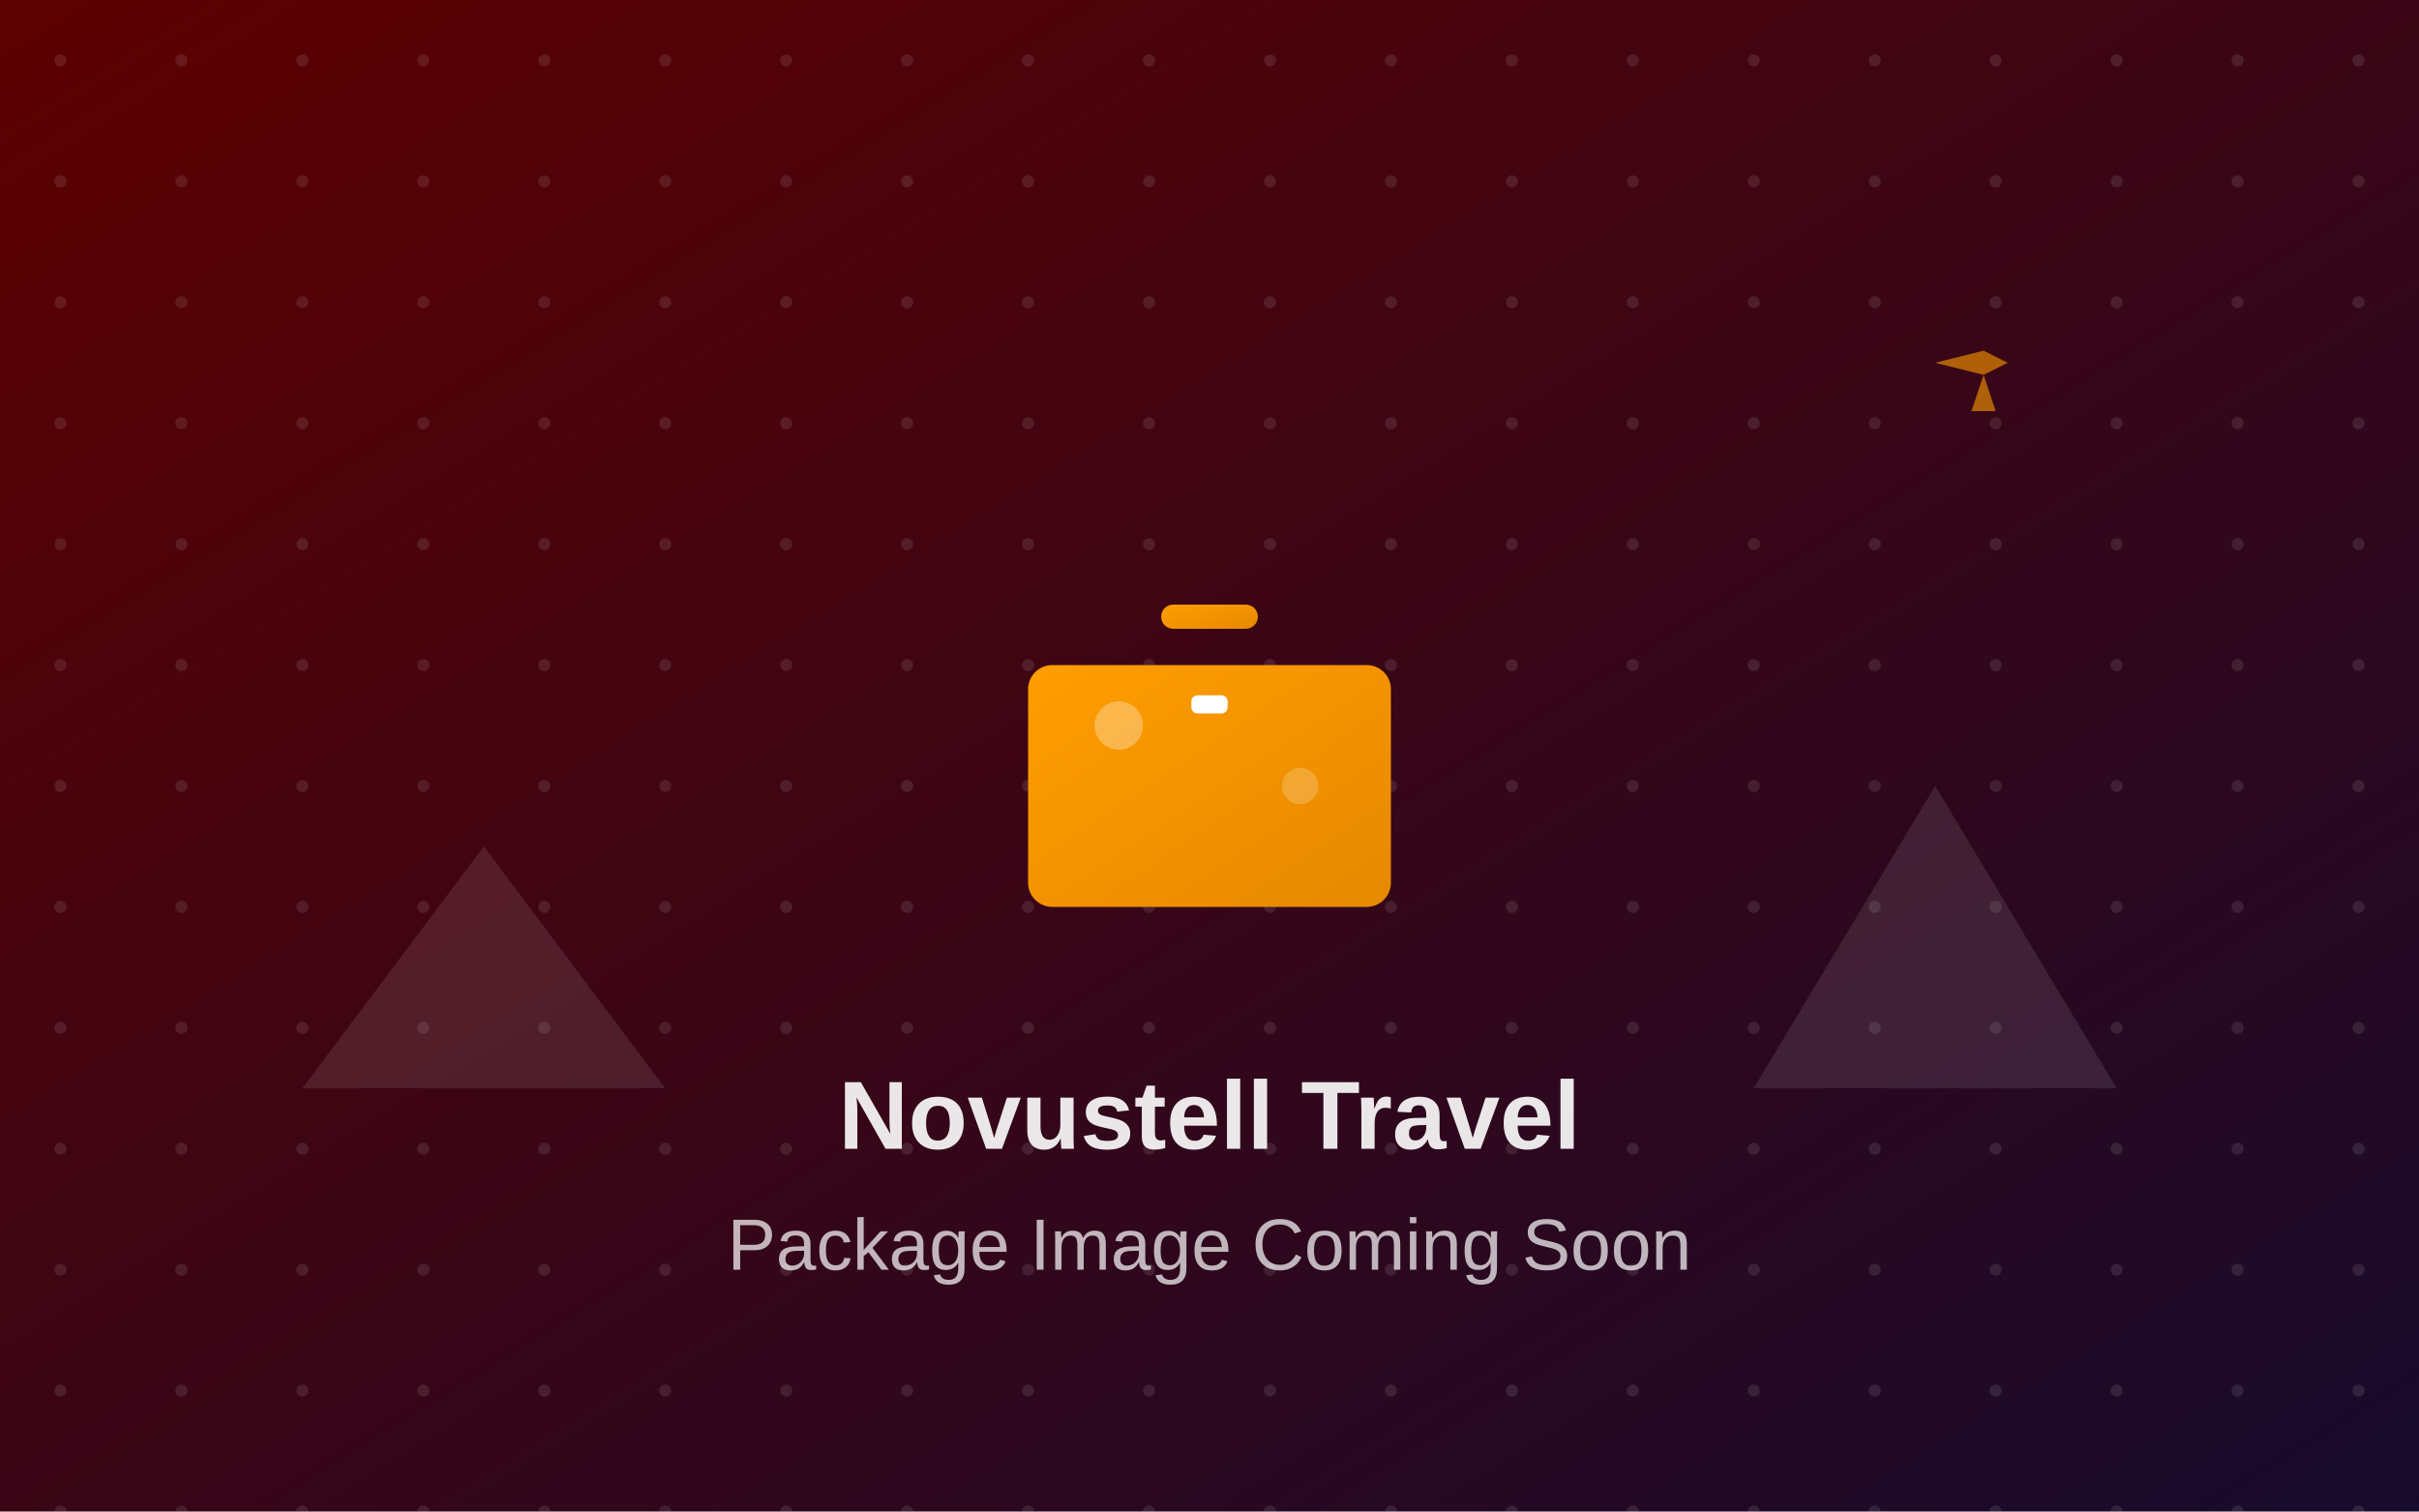
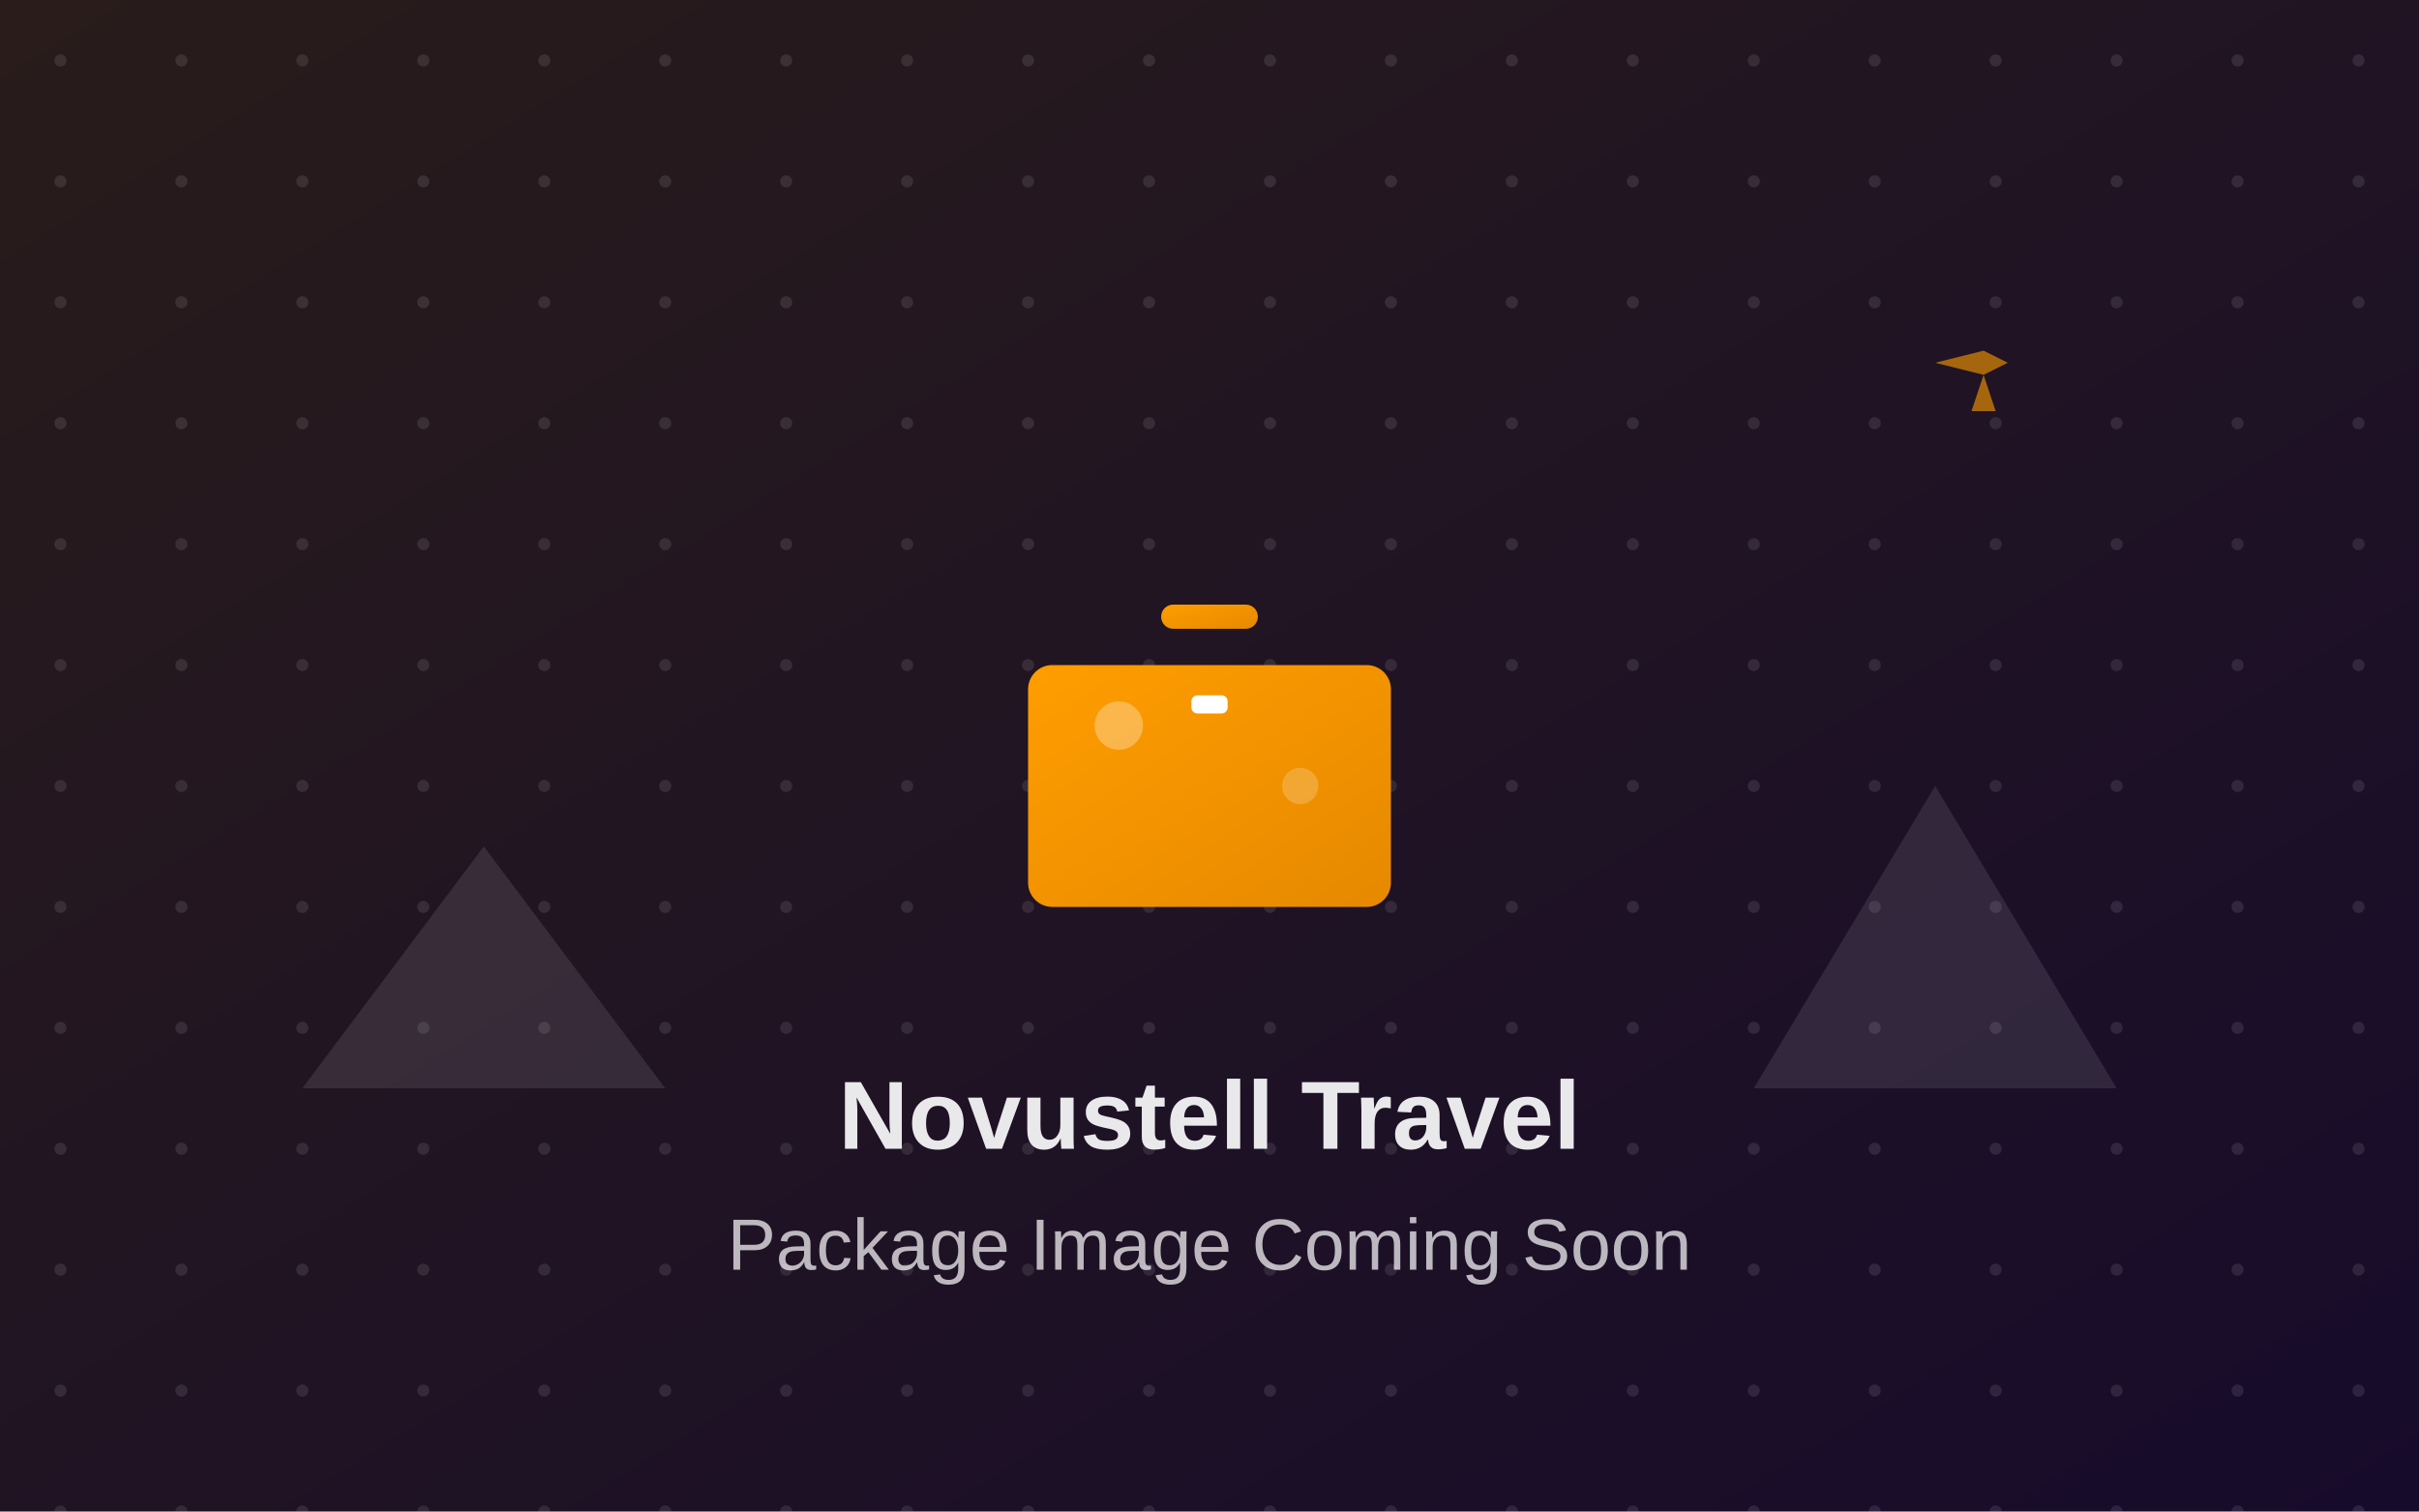
<svg xmlns="http://www.w3.org/2000/svg" width="400" height="250" viewBox="0 0 400 250">
  <defs>
    <linearGradient id="bgGradient" x1="0%" y1="0%" x2="100%" y2="100%">
-       <stop offset="0%" style="stop-color:#5d0000;stop-opacity:1" />
+       <stop offset="0%" style="stop-color:#291c1b;stop-opacity:1" />
      <stop offset="100%" style="stop-color:#170b2c;stop-opacity:1" />
    </linearGradient>
    <linearGradient id="iconGradient" x1="0%" y1="0%" x2="100%" y2="100%">
      <stop offset="0%" style="stop-color:#ff9d00;stop-opacity:1" />
      <stop offset="100%" style="stop-color:#e68900;stop-opacity:1" />
    </linearGradient>
  </defs>
  <rect width="400" height="250" fill="url(#bgGradient)" />
  <pattern id="dots" x="0" y="0" width="20" height="20" patternUnits="userSpaceOnUse">
    <circle cx="10" cy="10" r="1" fill="rgba(255,255,255,0.1)" />
  </pattern>
  <rect width="400" height="250" fill="url(#dots)" />
  <g transform="translate(200, 125)">
    <rect x="-30" y="-15" width="60" height="40" rx="4" fill="url(#iconGradient)" />
    <rect x="-8" y="-25" width="16" height="4" rx="2" fill="url(#iconGradient)" />
    <rect x="-3" y="-10" width="6" height="3" rx="1" fill="#ffffff" />
    <circle cx="-15" cy="-5" r="4" fill="rgba(255,255,255,0.3)" />
    <circle cx="15" cy="5" r="3" fill="rgba(255,255,255,0.2)" />
  </g>
  <polygon points="50,180 80,140 110,180" fill="rgba(255,255,255,0.1)" />
  <polygon points="290,180 320,130 350,180" fill="rgba(255,255,255,0.1)" />
  <g transform="translate(320, 60)">
    <path d="M0,0 L8,2 L12,0 L8,-2 Z M8,2 L6,8 L10,8 Z" fill="rgba(255,157,0,0.6)" />
  </g>
  <text x="200" y="190" text-anchor="middle" fill="rgba(255,255,255,0.9)" font-family="Arial, sans-serif" font-size="16" font-weight="600">
    Novustell Travel
  </text>
  <text x="200" y="210" text-anchor="middle" fill="rgba(255,255,255,0.7)" font-family="Arial, sans-serif" font-size="12">
    Package Image Coming Soon
  </text>
</svg>
